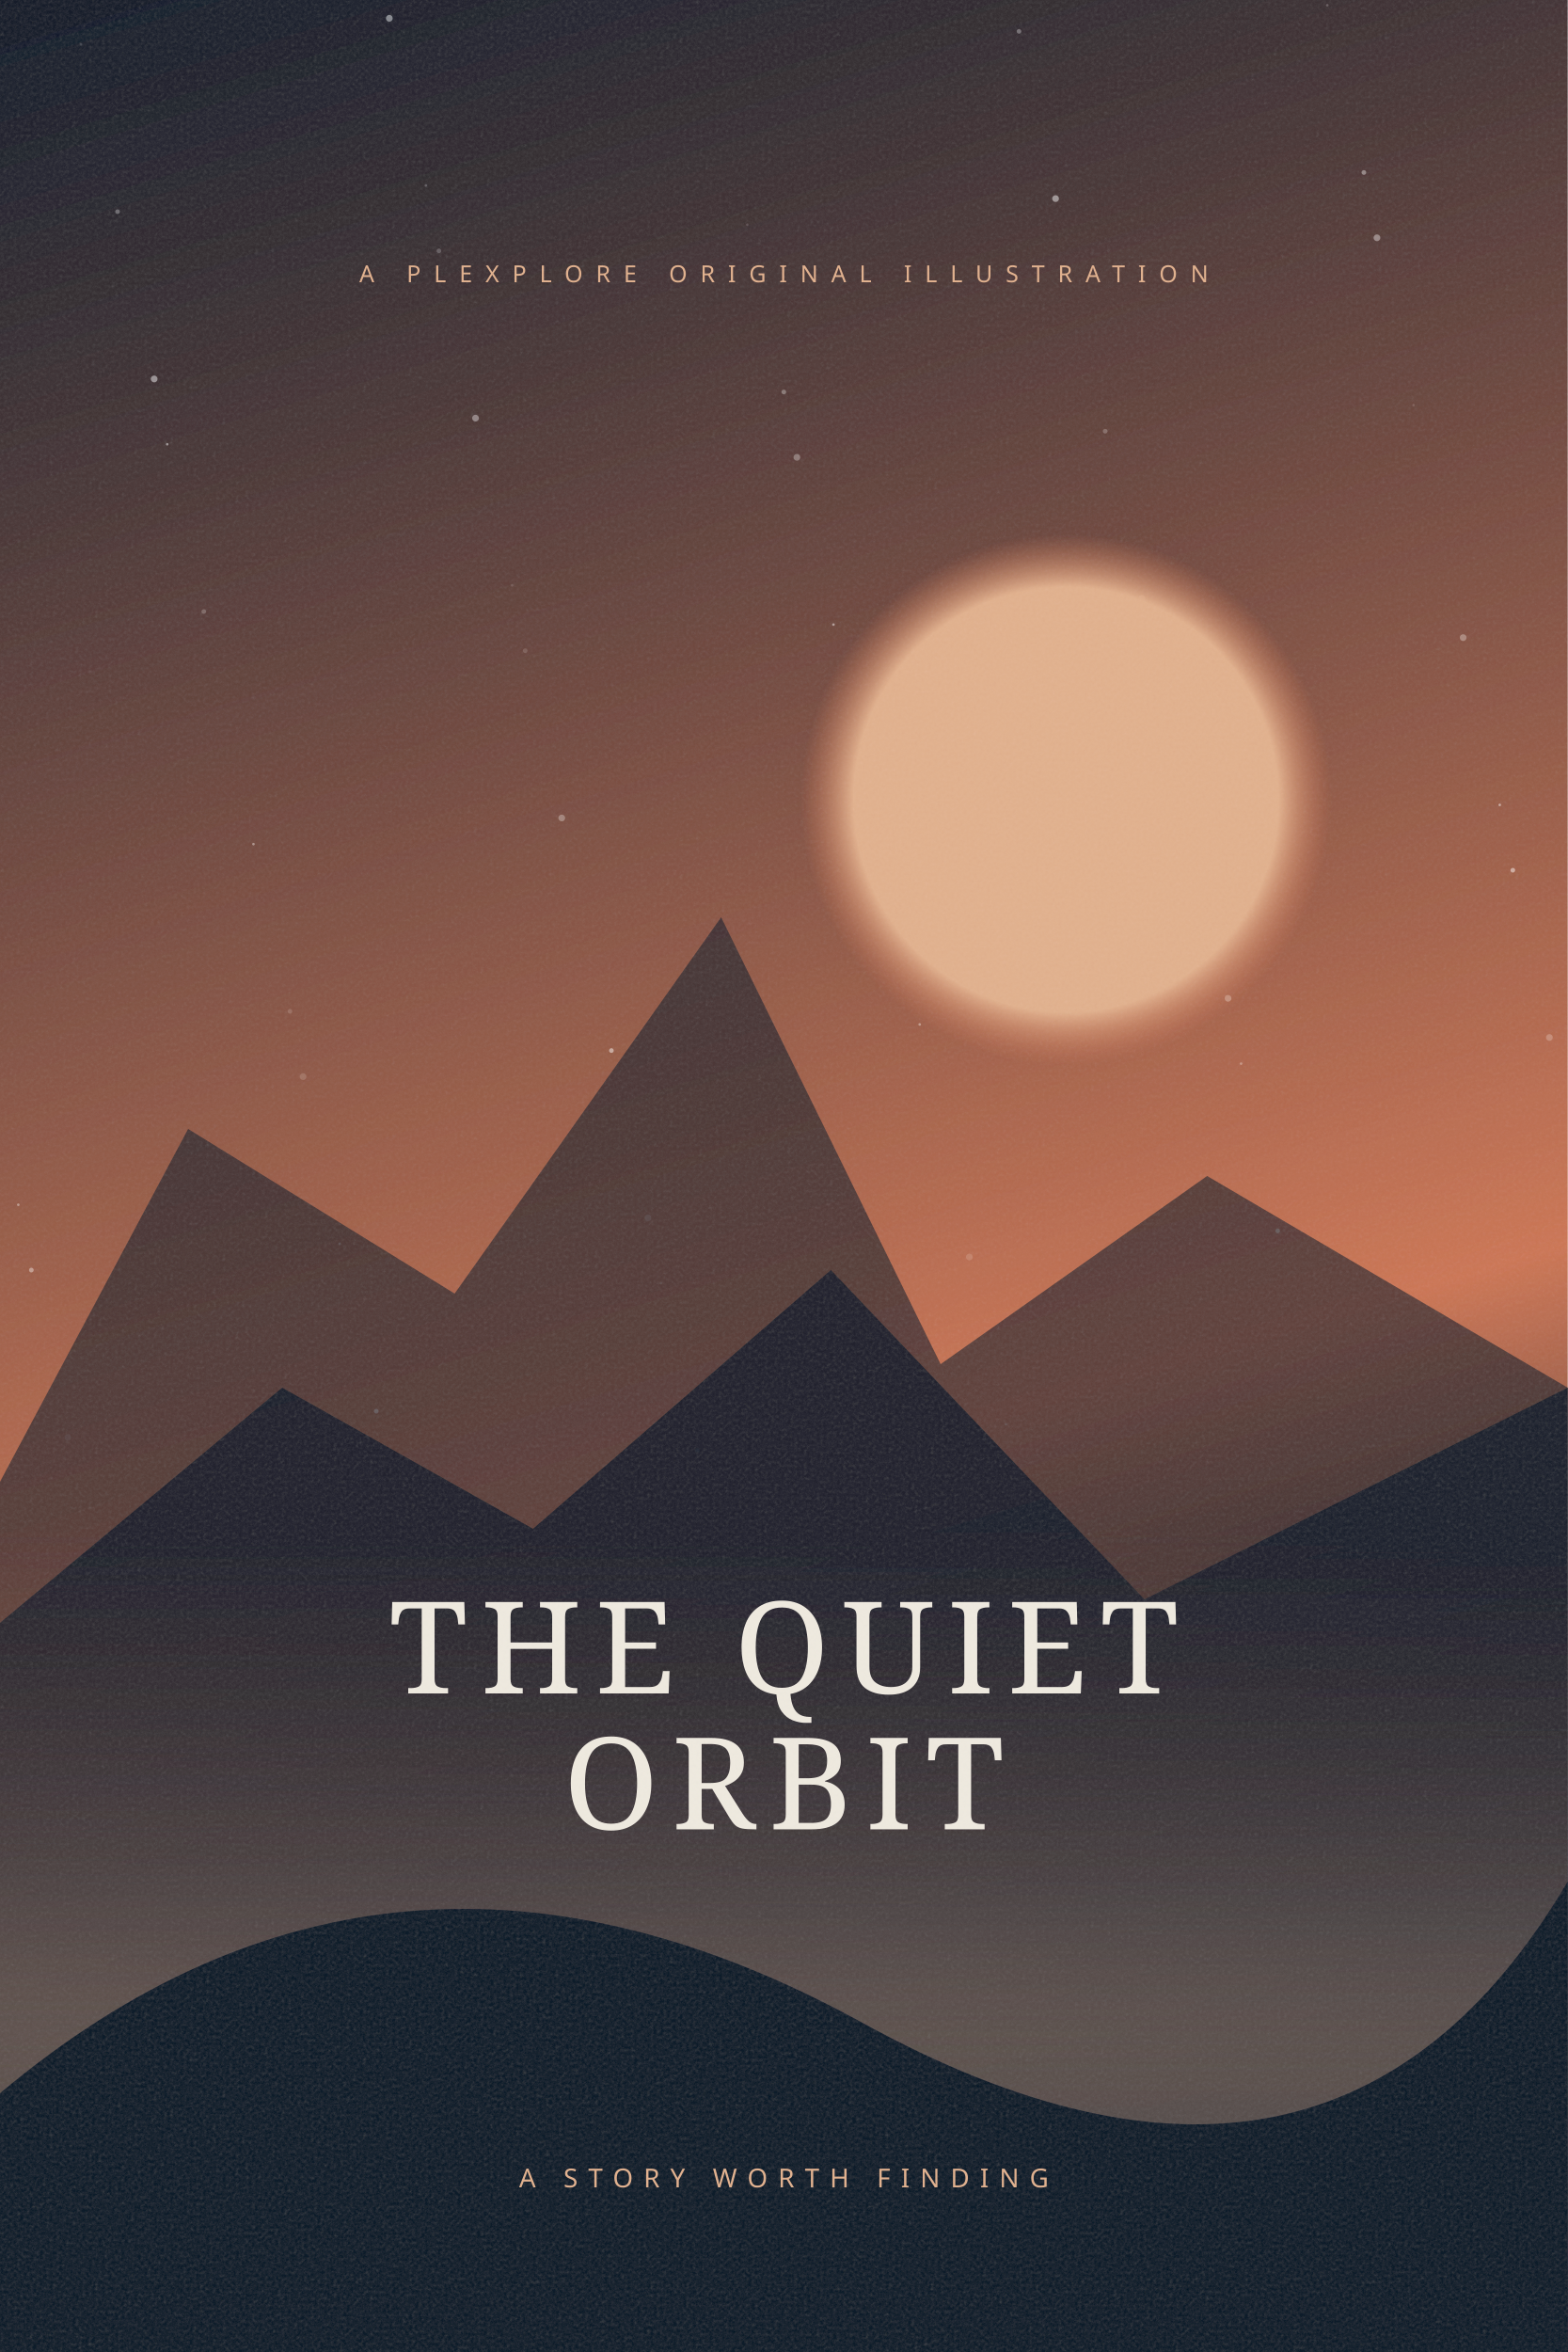
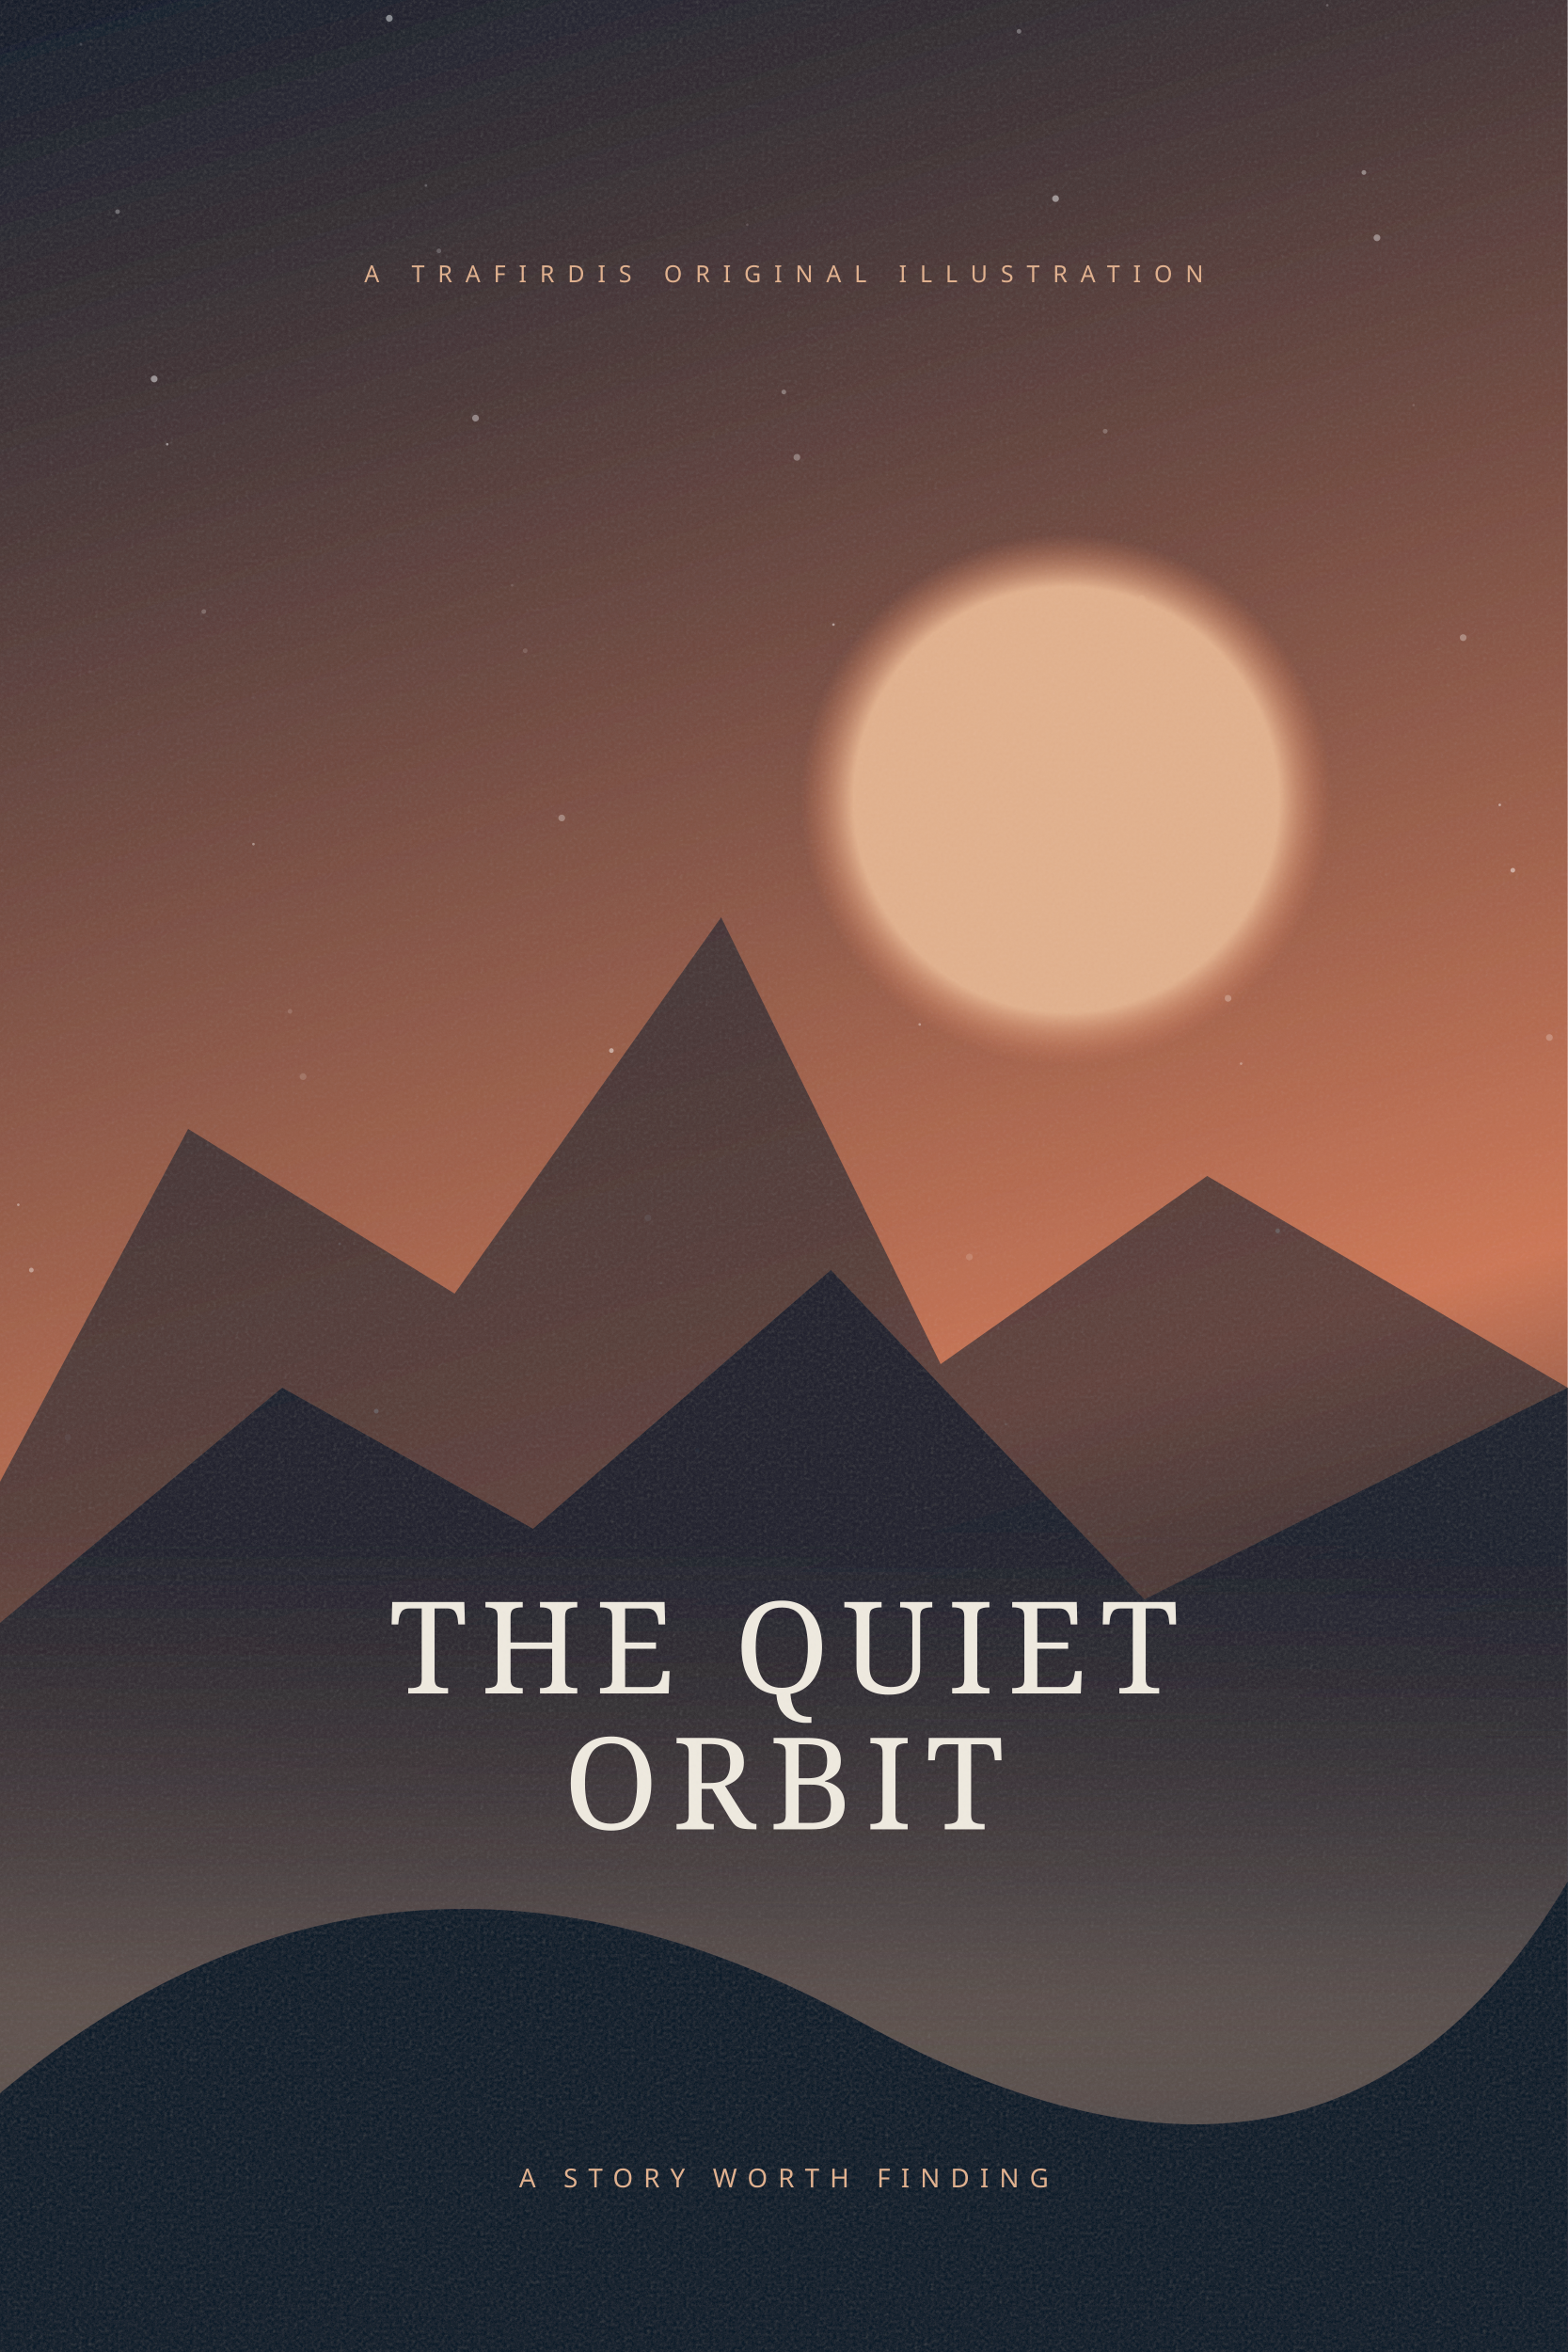
<svg xmlns="http://www.w3.org/2000/svg" width="600" height="900" viewBox="0 0 600 900">
  <defs>
    <linearGradient id="sky" x2=".2" y2="1">
      <stop stop-color="#111c2b" />
      <stop offset=".7" stop-color="#cc7756" />
      <stop offset="1" stop-color="#111c2b" />
    </linearGradient>
    <radialGradient id="sun">
      <stop stop-color="#e1b18e" />
      <stop offset=".8" stop-color="#e1b18e" />
      <stop offset="1" stop-color="#cc7756" stop-opacity="0" />
    </radialGradient>
    <linearGradient id="fog" x2="0" y2="1">
      <stop stop-color="#cc7756" stop-opacity="0" />
      <stop offset=".5" stop-color="#e1b18e" stop-opacity=".3" />
      <stop offset="1" stop-color="#111c2b" />
    </linearGradient>
    <filter id="grain">
      <feTurbulence type="fractalNoise" baseFrequency=".8" numOctaves="3" stitchTiles="stitch" />
      <feColorMatrix type="saturate" values="0" />
      <feComponentTransfer>
        <feFuncA type="linear" slope=".07" />
      </feComponentTransfer>
      <feBlend in="SourceGraphic" mode="soft-light" />
    </filter>
  </defs>
  <g filter="url(#grain)">
    <path fill="url(#sky)" d="M0 0h600v900H0z" />
    <circle cx="31" cy="17" r="0.5" fill="#fff" opacity="0.15" />
    <circle cx="168" cy="96" r="0.9" fill="#fff" opacity="0.23" />
    <circle cx="305" cy="175" r="1.3" fill="#fff" opacity="0.31" />
    <circle cx="442" cy="254" r="0.5" fill="#fff" opacity="0.39" />
    <circle cx="579" cy="333" r="0.9" fill="#fff" opacity="0.47" />
    <circle cx="116" cy="412" r="1.3" fill="#fff" opacity="0.15" />
    <circle cx="253" cy="491" r="0.5" fill="#fff" opacity="0.23" />
    <circle cx="390" cy="12" r="0.9" fill="#fff" opacity="0.31" />
    <circle cx="527" cy="91" r="1.3" fill="#fff" opacity="0.39" />
    <circle cx="64" cy="170" r="0.5" fill="#fff" opacity="0.47" />
    <circle cx="201" cy="249" r="0.9" fill="#fff" opacity="0.15" />
    <circle cx="338" cy="328" r="1.3" fill="#fff" opacity="0.23" />
    <circle cx="475" cy="407" r="0.5" fill="#fff" opacity="0.31" />
    <circle cx="12" cy="486" r="0.9" fill="#fff" opacity="0.39" />
    <circle cx="149" cy="7" r="1.3" fill="#fff" opacity="0.47" />
    <circle cx="286" cy="86" r="0.5" fill="#fff" opacity="0.15" />
    <circle cx="423" cy="165" r="0.9" fill="#fff" opacity="0.23" />
    <circle cx="560" cy="244" r="1.3" fill="#fff" opacity="0.31" />
    <circle cx="97" cy="323" r="0.5" fill="#fff" opacity="0.39" />
    <circle cx="234" cy="402" r="0.9" fill="#fff" opacity="0.47" />
    <circle cx="371" cy="481" r="1.3" fill="#fff" opacity="0.15" />
    <circle cx="508" cy="2" r="0.5" fill="#fff" opacity="0.23" />
    <circle cx="45" cy="81" r="0.9" fill="#fff" opacity="0.31" />
    <circle cx="182" cy="160" r="1.3" fill="#fff" opacity="0.39" />
    <circle cx="319" cy="239" r="0.5" fill="#fff" opacity="0.47" />
    <circle cx="456" cy="318" r="0.9" fill="#fff" opacity="0.15" />
    <circle cx="593" cy="397" r="1.3" fill="#fff" opacity="0.23" />
    <circle cx="130" cy="476" r="0.5" fill="#fff" opacity="0.31" />
    <circle cx="267" cy="555" r="0.9" fill="#fff" opacity="0.39" />
    <circle cx="404" cy="76" r="1.3" fill="#fff" opacity="0.47" />
    <circle cx="541" cy="155" r="0.5" fill="#fff" opacity="0.15" />
    <circle cx="78" cy="234" r="0.9" fill="#fff" opacity="0.23" />
    <circle cx="215" cy="313" r="1.3" fill="#fff" opacity="0.31" />
    <circle cx="352" cy="392" r="0.5" fill="#fff" opacity="0.39" />
    <circle cx="489" cy="471" r="0.9" fill="#fff" opacity="0.47" />
    <circle cx="26" cy="550" r="1.3" fill="#fff" opacity="0.15" />
    <circle cx="163" cy="71" r="0.5" fill="#fff" opacity="0.23" />
    <circle cx="300" cy="150" r="0.9" fill="#fff" opacity="0.31" />
    <circle cx="437" cy="229" r="1.3" fill="#fff" opacity="0.39" />
    <circle cx="574" cy="308" r="0.5" fill="#fff" opacity="0.47" />
    <circle cx="111" cy="387" r="0.9" fill="#fff" opacity="0.15" />
    <circle cx="248" cy="466" r="1.3" fill="#fff" opacity="0.23" />
    <circle cx="385" cy="545" r="0.5" fill="#fff" opacity="0.31" />
    <circle cx="522" cy="66" r="0.9" fill="#fff" opacity="0.39" />
    <circle cx="59" cy="145" r="1.3" fill="#fff" opacity="0.47" />
    <circle cx="196" cy="224" r="0.5" fill="#fff" opacity="0.15" />
    <circle cx="333" cy="303" r="0.9" fill="#fff" opacity="0.23" />
    <circle cx="470" cy="382" r="1.3" fill="#fff" opacity="0.31" />
    <circle cx="7" cy="461" r="0.5" fill="#fff" opacity="0.39" />
    <circle cx="144" cy="540" r="0.9" fill="#fff" opacity="0.47" />
    <circle cx="408" cy="306.0" r="102" fill="url(#sun)" />
    <path d="M0 567.0L72.0 432.0 174.0 495 276.0 351.0 360.0 522.0 462.0 450.0 600 531.0V900H0Z" fill="#111c2b" opacity=".57" />
    <path d="M0 621.0L108.0 531.0 204 585.0 318.0 486 438.0 612.0 600 531.0V900H0Z" fill="#111c2b" opacity=".8" />
    <path d="M0 585.0h600v315.0H0Z" fill="url(#fog)" />
    <path d="M0 801.0Q150.0 675.0 330.0 774.0T600 720.0V900H0Z" fill="#111c2b" />
-     <text x="300.0" y="108.0" text-anchor="middle" fill="#e1b18e" font-size="9" letter-spacing="5" font-family="sans-serif">A PLEXPLORE ORIGINAL ILLUSTRATION</text>
+     <text x="300.0" y="108.0" text-anchor="middle" fill="#e1b18e" font-size="9" letter-spacing="5" font-family="sans-serif">A TRAFIRDIS ORIGINAL ILLUSTRATION</text>
    <text x="300.0" y="648.0" text-anchor="middle" fill="#eee9df" font-size="49" letter-spacing="5" font-family="Georgia,serif">THE QUIET</text>
    <text x="300.0" y="700.0" text-anchor="middle" fill="#eee9df" font-size="49" letter-spacing="5" font-family="Georgia,serif">ORBIT</text>
    <text x="300.0" y="837.0" text-anchor="middle" fill="#e1b18e" font-size="10" letter-spacing="4" font-family="sans-serif">A STORY WORTH FINDING</text>
  </g>
</svg>
